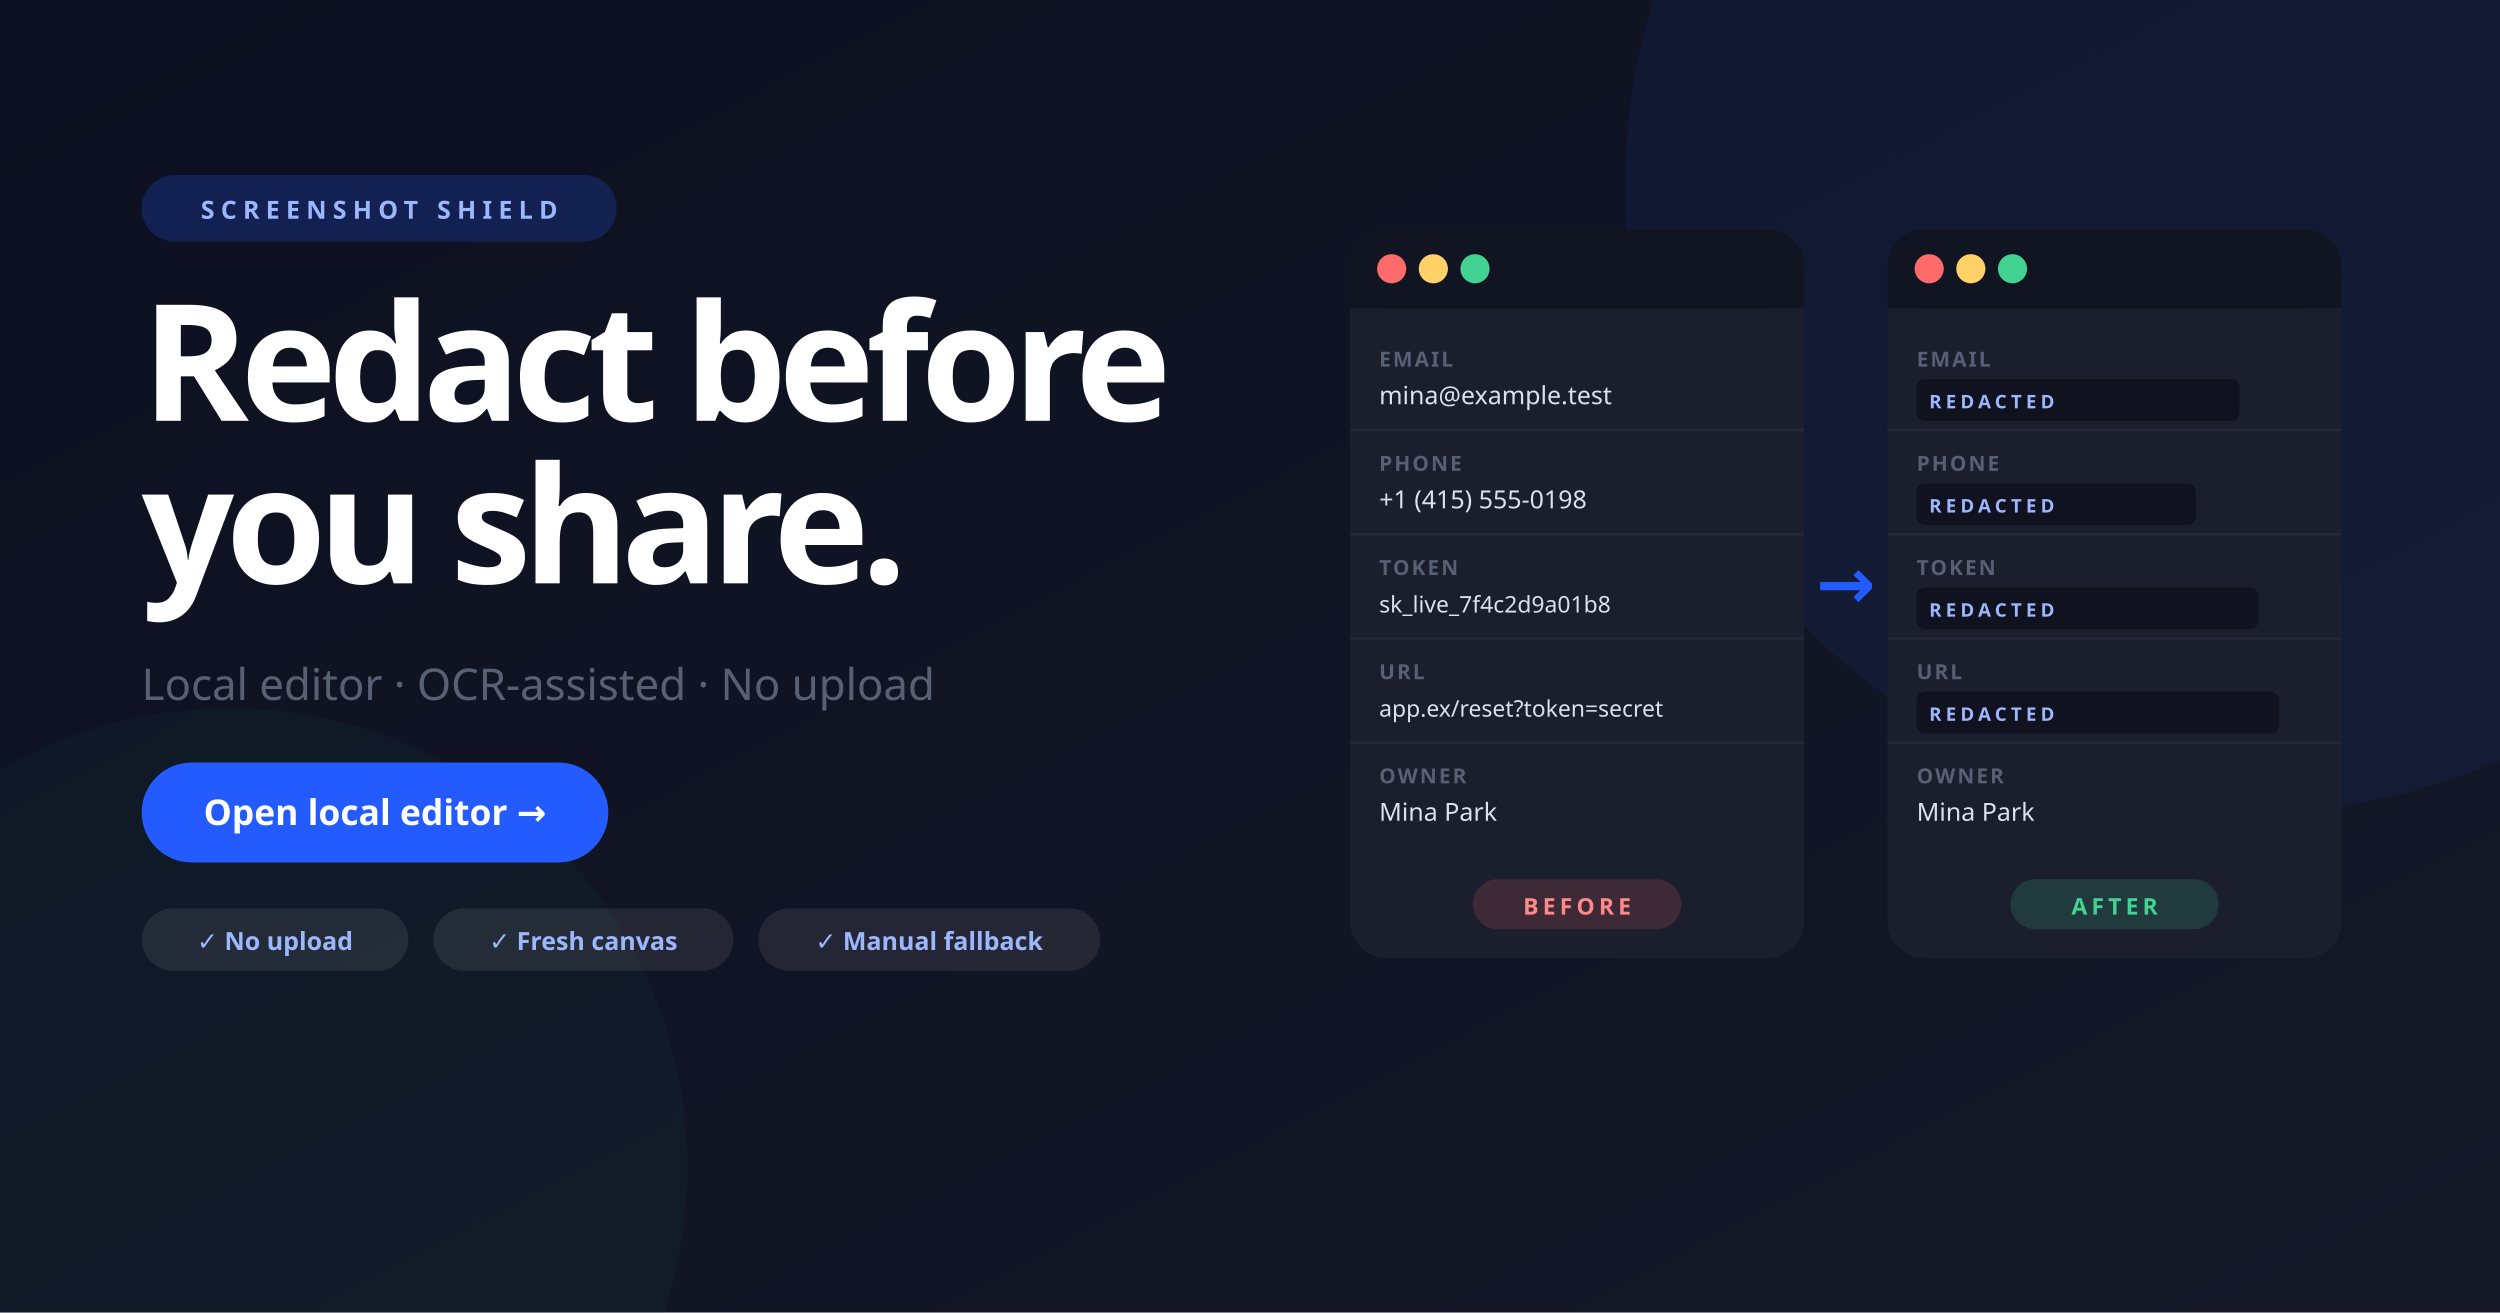
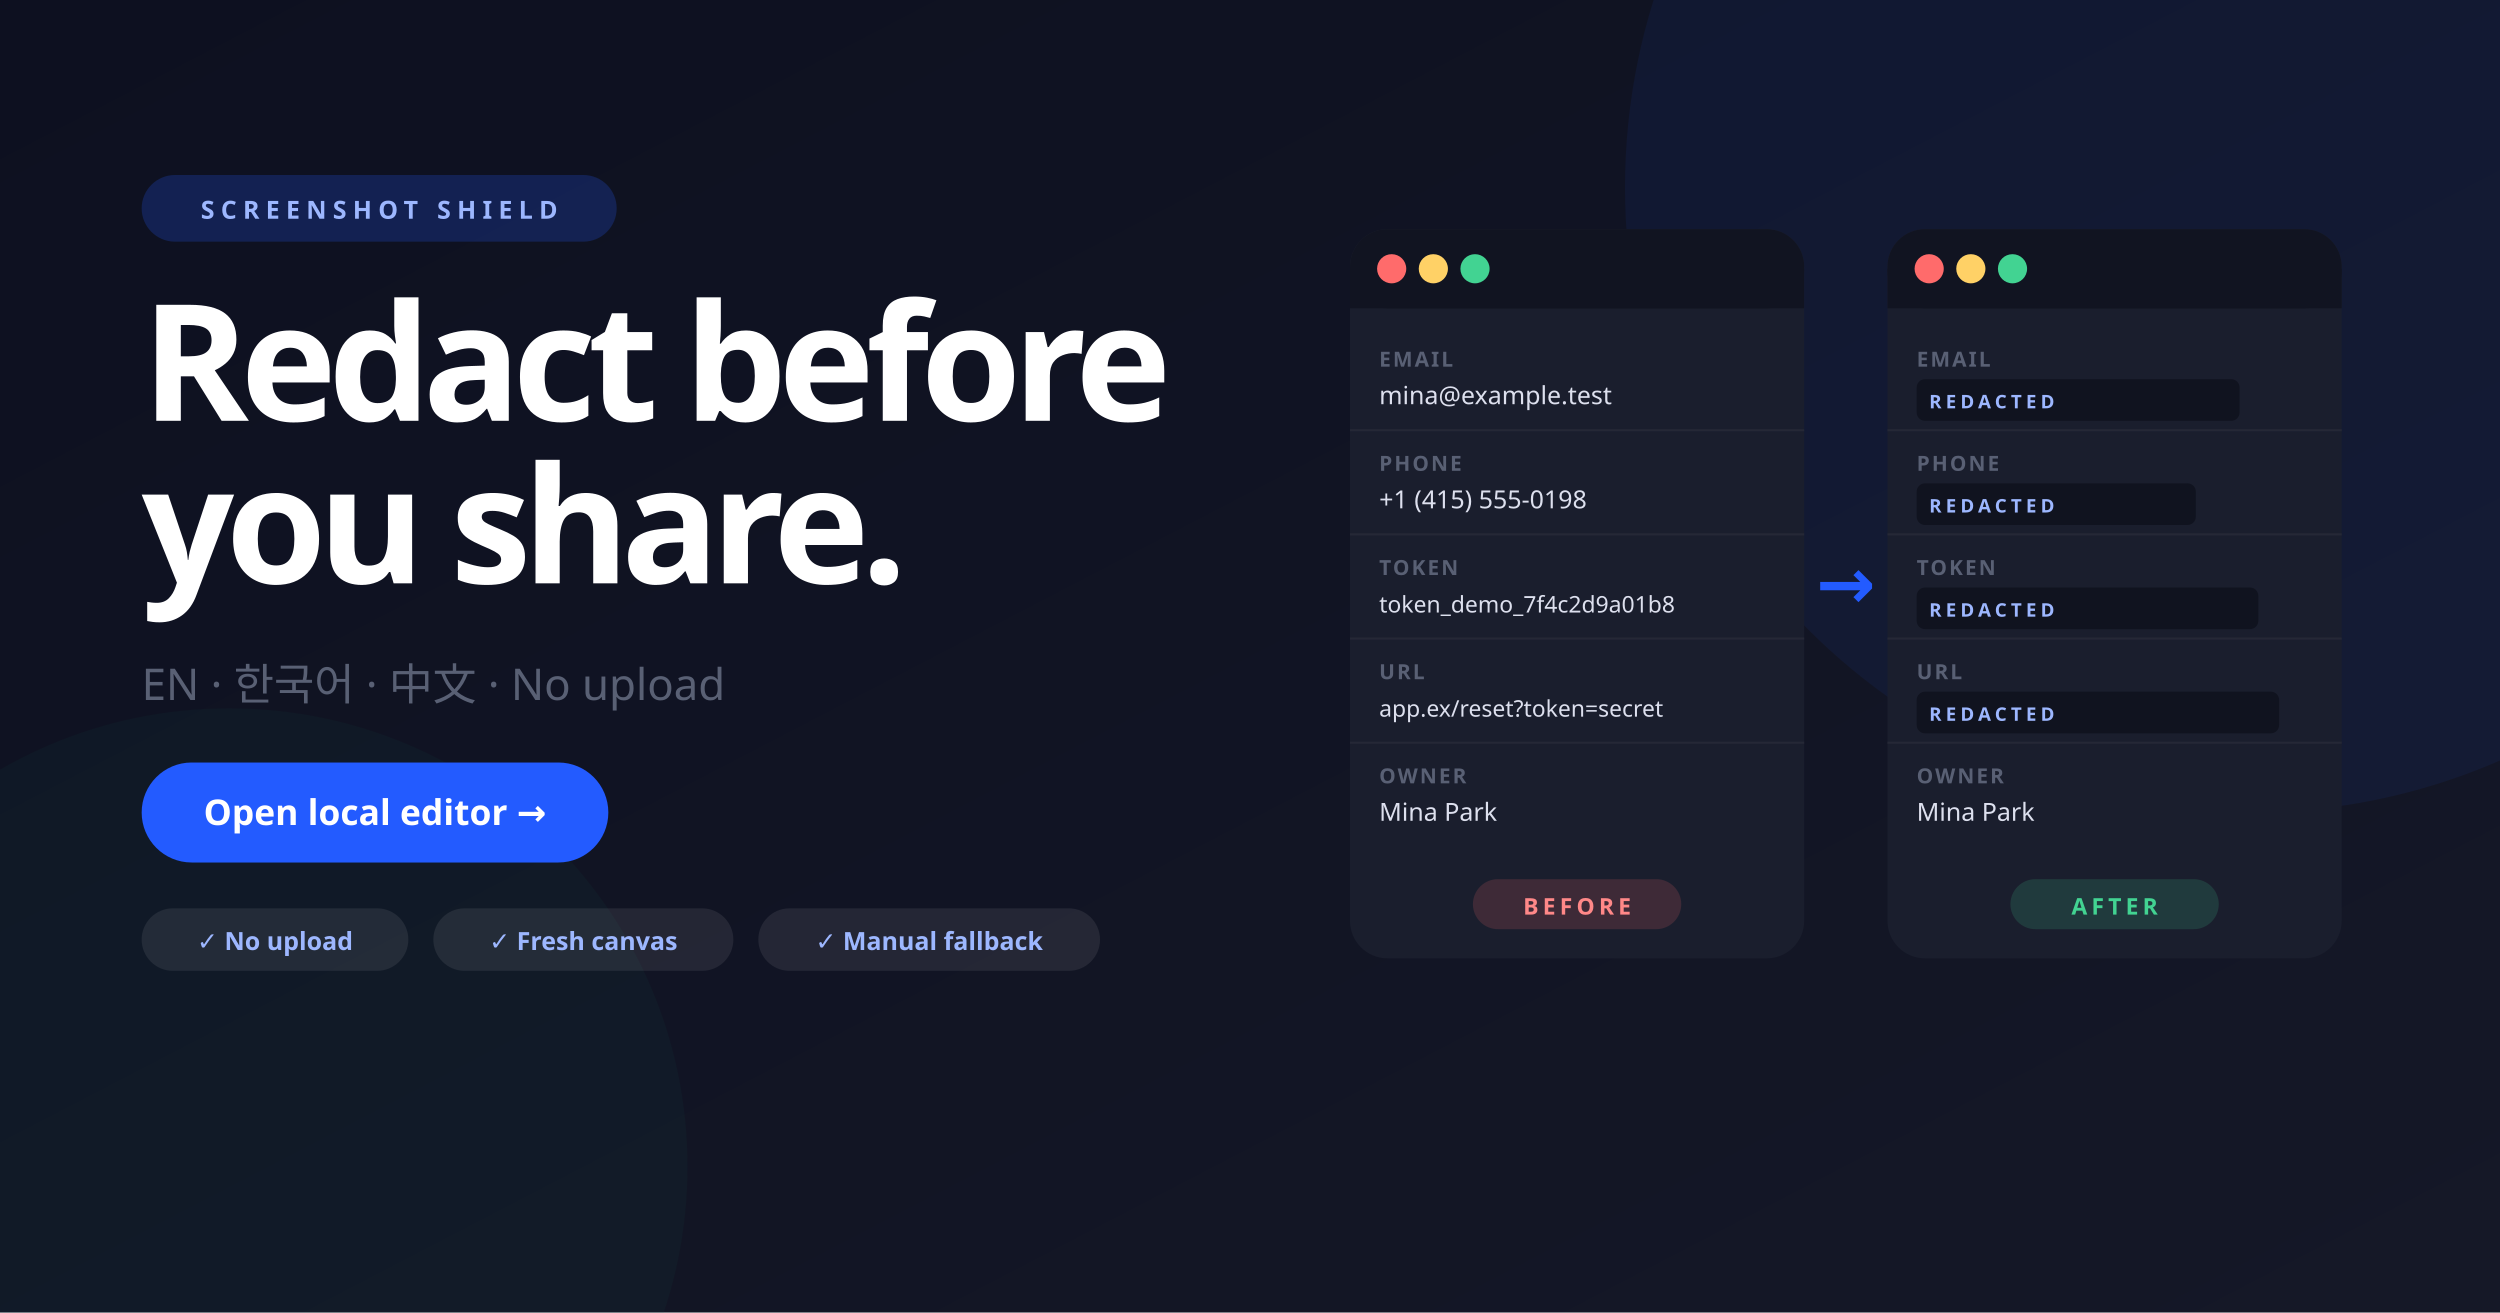
<svg xmlns="http://www.w3.org/2000/svg" viewBox="0 0 1200 630" role="img" aria-labelledby="sc-title sc-desc">
  <defs>
    <linearGradient id="bgGrad" x1="0" y1="0" x2="1" y2="1">
      <stop offset="0%" stop-color="#0d1020" />
      <stop offset="100%" stop-color="#151827" />
    </linearGradient>
  </defs>
  <rect width="1200" height="630" fill="url(#bgGrad)" />
  <circle cx="1080" cy="90" r="300" fill="#235bff" opacity="0.07" />
  <circle cx="110" cy="560" r="220" fill="#0d6b56" opacity="0.07" />
  <g transform="translate(68,84)">
    <rect width="228" height="32" rx="16" fill="#235bff" opacity="0.22" />
    <text x="114" y="21" fill="#9db7ff" font-family="ui-sans-serif,system-ui,sans-serif" font-size="12" font-weight="800" letter-spacing="3" text-anchor="middle">SCREENSHOT SHIELD</text>
    <text x="0" y="118" fill="#ffffff" font-family="ui-sans-serif,system-ui,sans-serif" font-size="78" font-weight="900" letter-spacing="-4">Redact before</text>
    <text x="0" y="196" fill="#ffffff" font-family="ui-sans-serif,system-ui,sans-serif" font-size="78" font-weight="900" letter-spacing="-4">you share.</text>
-     <text x="0" y="252" fill="#596074" font-family="ui-sans-serif,system-ui,sans-serif" font-size="21">Local editor · OCR-assisted · No upload</text>
+     <text x="0" y="252" fill="#596074" font-family="ui-sans-serif,system-ui,sans-serif" font-size="21">EN · 한국어 · 中文 · No upload</text>
    <rect y="282" width="224" height="48" rx="24" fill="#235bff" />
    <text x="112" y="312" fill="#ffffff" font-family="ui-sans-serif,system-ui,sans-serif" font-size="17" font-weight="800" text-anchor="middle">Open local editor →</text>
    <g transform="translate(0,352)">
      <rect width="128" height="30" rx="15" fill="#ffffff" opacity="0.08" />
      <text x="64" y="20" fill="#9db7ff" font-family="ui-sans-serif,system-ui,sans-serif" font-size="12" font-weight="700" text-anchor="middle">✓ No upload</text>
      <rect x="140" width="144" height="30" rx="15" fill="#ffffff" opacity="0.08" />
      <text x="212" y="20" fill="#9db7ff" font-family="ui-sans-serif,system-ui,sans-serif" font-size="12" font-weight="700" text-anchor="middle">✓ Fresh canvas</text>
      <rect x="296" width="164" height="30" rx="15" fill="#ffffff" opacity="0.08" />
      <text x="378" y="20" fill="#9db7ff" font-family="ui-sans-serif,system-ui,sans-serif" font-size="12" font-weight="700" text-anchor="middle">✓ Manual fallback</text>
    </g>
  </g>
  <g transform="translate(648,110)">
    <rect width="218" height="350" rx="18" fill="#1a1e2d" />
    <rect width="218" height="38" rx="18" fill="#111421" />
    <rect y="19" width="218" height="19" fill="#111421" />
    <circle cx="20" cy="19" r="7" fill="#ff6b6b" />
    <circle cx="40" cy="19" r="7" fill="#ffd166" />
    <circle cx="60" cy="19" r="7" fill="#42d392" />
    <text x="14" y="66" fill="#596074" font-family="ui-sans-serif,system-ui,sans-serif" font-size="10" font-weight="700" letter-spacing="1">EMAIL</text>
    <text x="14" y="84" fill="#dde0ee" font-family="ui-sans-serif,system-ui,sans-serif" font-size="12">mina@example.test</text>
    <rect x="0" y="96" width="218" height="1" fill="#252836" />
    <text x="14" y="116" fill="#596074" font-family="ui-sans-serif,system-ui,sans-serif" font-size="10" font-weight="700" letter-spacing="1">PHONE</text>
    <text x="14" y="134" fill="#dde0ee" font-family="ui-sans-serif,system-ui,sans-serif" font-size="12">+1 (415) 555-0198</text>
    <rect x="0" y="146" width="218" height="1" fill="#252836" />
    <text x="14" y="166" fill="#596074" font-family="ui-sans-serif,system-ui,sans-serif" font-size="10" font-weight="700" letter-spacing="1">TOKEN</text>
-     <text x="14" y="184" fill="#dde0ee" font-family="ui-sans-serif,system-ui,sans-serif" font-size="11">sk_live_7f4c2d9a01b8</text>
+     <text x="14" y="184" fill="#dde0ee" font-family="ui-sans-serif,system-ui,sans-serif" font-size="11">token_demo_7f4c2d9a01b8</text>
    <rect x="0" y="196" width="218" height="1" fill="#252836" />
    <text x="14" y="216" fill="#596074" font-family="ui-sans-serif,system-ui,sans-serif" font-size="10" font-weight="700" letter-spacing="1">URL</text>
    <text x="14" y="234" fill="#dde0ee" font-family="ui-sans-serif,system-ui,sans-serif" font-size="11">app.ex/reset?token=secret</text>
    <rect x="0" y="246" width="218" height="1" fill="#252836" />
    <text x="14" y="266" fill="#596074" font-family="ui-sans-serif,system-ui,sans-serif" font-size="10" font-weight="700" letter-spacing="1">OWNER</text>
    <text x="14" y="284" fill="#dde0ee" font-family="ui-sans-serif,system-ui,sans-serif" font-size="12">Mina Park</text>
    <rect x="59" y="312" width="100" height="24" rx="12" fill="#ff6b6b" opacity="0.16" />
    <text x="109" y="329" fill="#ff8888" font-family="ui-sans-serif,system-ui,sans-serif" font-size="11" font-weight="900" text-anchor="middle" letter-spacing="2">BEFORE</text>
  </g>
  <text x="886" y="292" fill="#235bff" font-family="ui-sans-serif,system-ui,sans-serif" font-size="34" font-weight="900" text-anchor="middle">→</text>
  <g transform="translate(906,110)">
    <rect width="218" height="350" rx="18" fill="#1a1e2d" />
    <rect width="218" height="38" rx="18" fill="#111421" />
    <rect y="19" width="218" height="19" fill="#111421" />
    <circle cx="20" cy="19" r="7" fill="#ff6b6b" />
    <circle cx="40" cy="19" r="7" fill="#ffd166" />
    <circle cx="60" cy="19" r="7" fill="#42d392" />
    <text x="14" y="66" fill="#596074" font-family="ui-sans-serif,system-ui,sans-serif" font-size="10" font-weight="700" letter-spacing="1">EMAIL</text>
    <rect x="14" y="72" width="155" height="20" rx="4" fill="#10131f" />
    <text x="20" y="86" fill="#9db7ff" font-family="ui-sans-serif,system-ui,sans-serif" font-size="9" font-weight="900" letter-spacing="2">REDACTED</text>
    <rect x="0" y="96" width="218" height="1" fill="#252836" />
    <text x="14" y="116" fill="#596074" font-family="ui-sans-serif,system-ui,sans-serif" font-size="10" font-weight="700" letter-spacing="1">PHONE</text>
    <rect x="14" y="122" width="134" height="20" rx="4" fill="#10131f" />
    <text x="20" y="136" fill="#9db7ff" font-family="ui-sans-serif,system-ui,sans-serif" font-size="9" font-weight="900" letter-spacing="2">REDACTED</text>
    <rect x="0" y="146" width="218" height="1" fill="#252836" />
    <text x="14" y="166" fill="#596074" font-family="ui-sans-serif,system-ui,sans-serif" font-size="10" font-weight="700" letter-spacing="1">TOKEN</text>
    <rect x="14" y="172" width="164" height="20" rx="4" fill="#10131f" />
    <text x="20" y="186" fill="#9db7ff" font-family="ui-sans-serif,system-ui,sans-serif" font-size="9" font-weight="900" letter-spacing="2">REDACTED</text>
    <rect x="0" y="196" width="218" height="1" fill="#252836" />
    <text x="14" y="216" fill="#596074" font-family="ui-sans-serif,system-ui,sans-serif" font-size="10" font-weight="700" letter-spacing="1">URL</text>
    <rect x="14" y="222" width="174" height="20" rx="4" fill="#10131f" />
    <text x="20" y="236" fill="#9db7ff" font-family="ui-sans-serif,system-ui,sans-serif" font-size="9" font-weight="900" letter-spacing="2">REDACTED</text>
    <rect x="0" y="246" width="218" height="1" fill="#252836" />
    <text x="14" y="266" fill="#596074" font-family="ui-sans-serif,system-ui,sans-serif" font-size="10" font-weight="700" letter-spacing="1">OWNER</text>
    <text x="14" y="284" fill="#dde0ee" font-family="ui-sans-serif,system-ui,sans-serif" font-size="12">Mina Park</text>
    <rect x="59" y="312" width="100" height="24" rx="12" fill="#42d392" opacity="0.16" />
    <text x="109" y="329" fill="#42d392" font-family="ui-sans-serif,system-ui,sans-serif" font-size="11" font-weight="900" text-anchor="middle" letter-spacing="2">AFTER</text>
  </g>
</svg>
